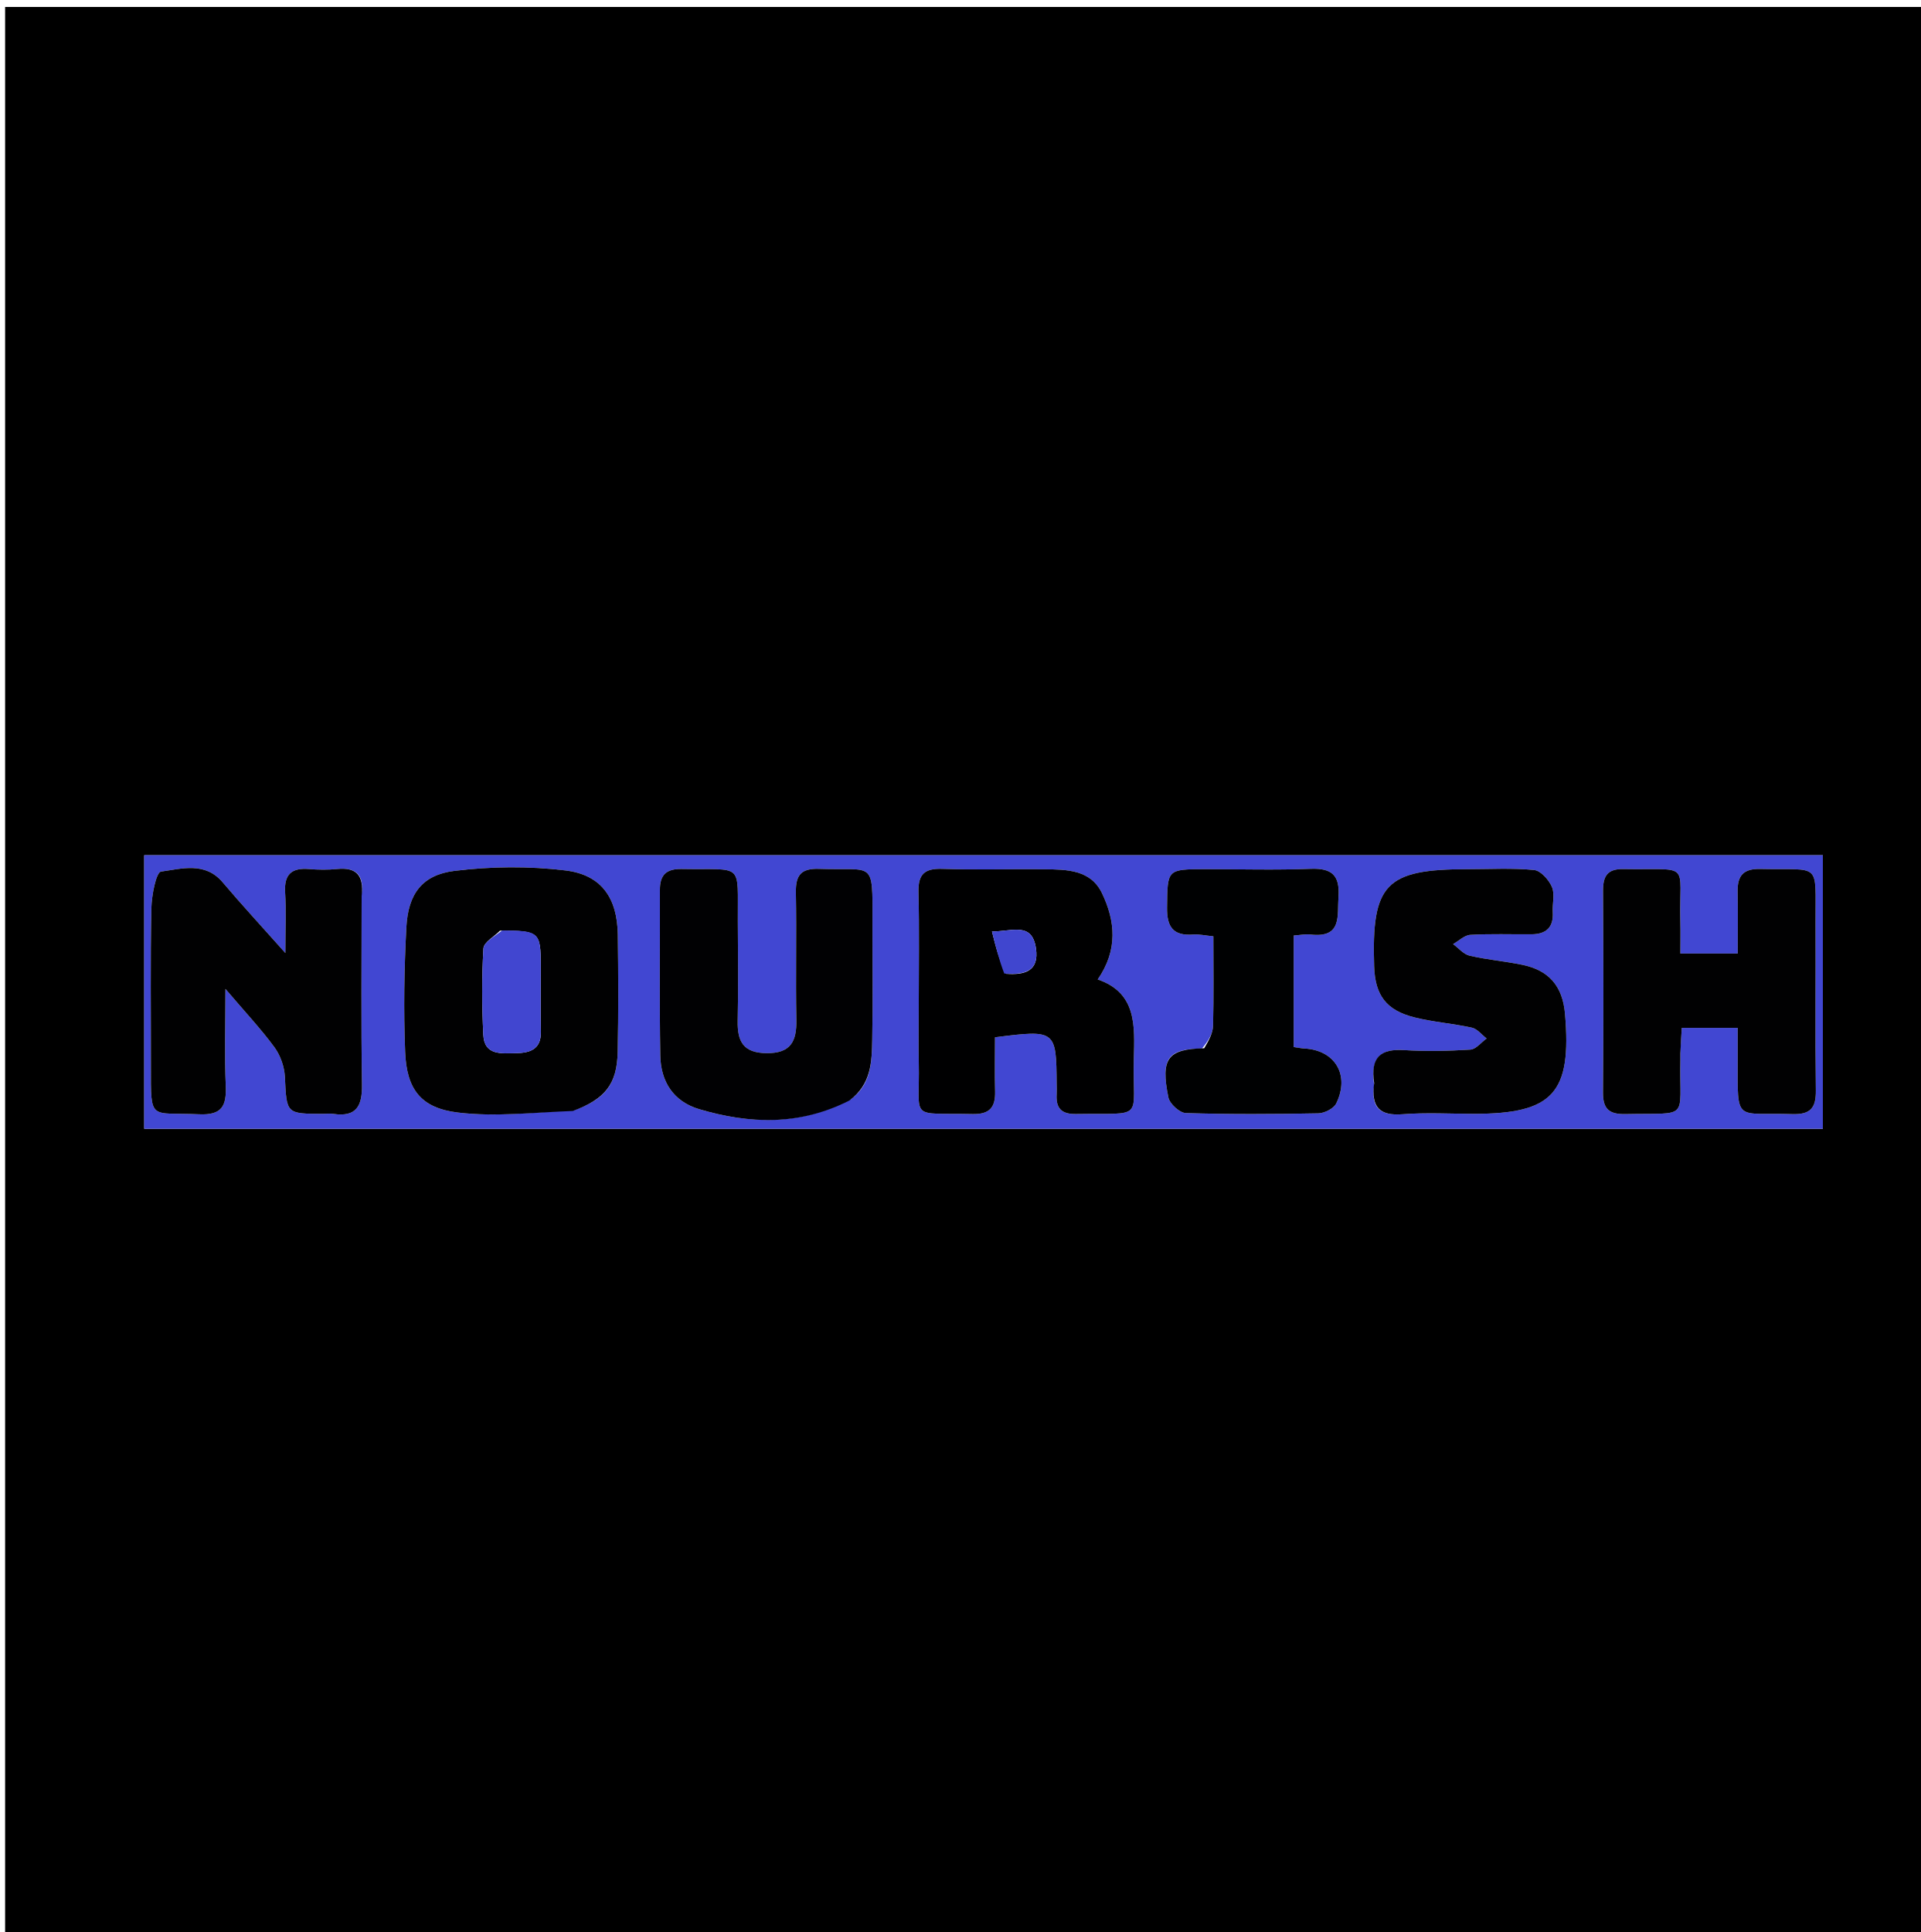
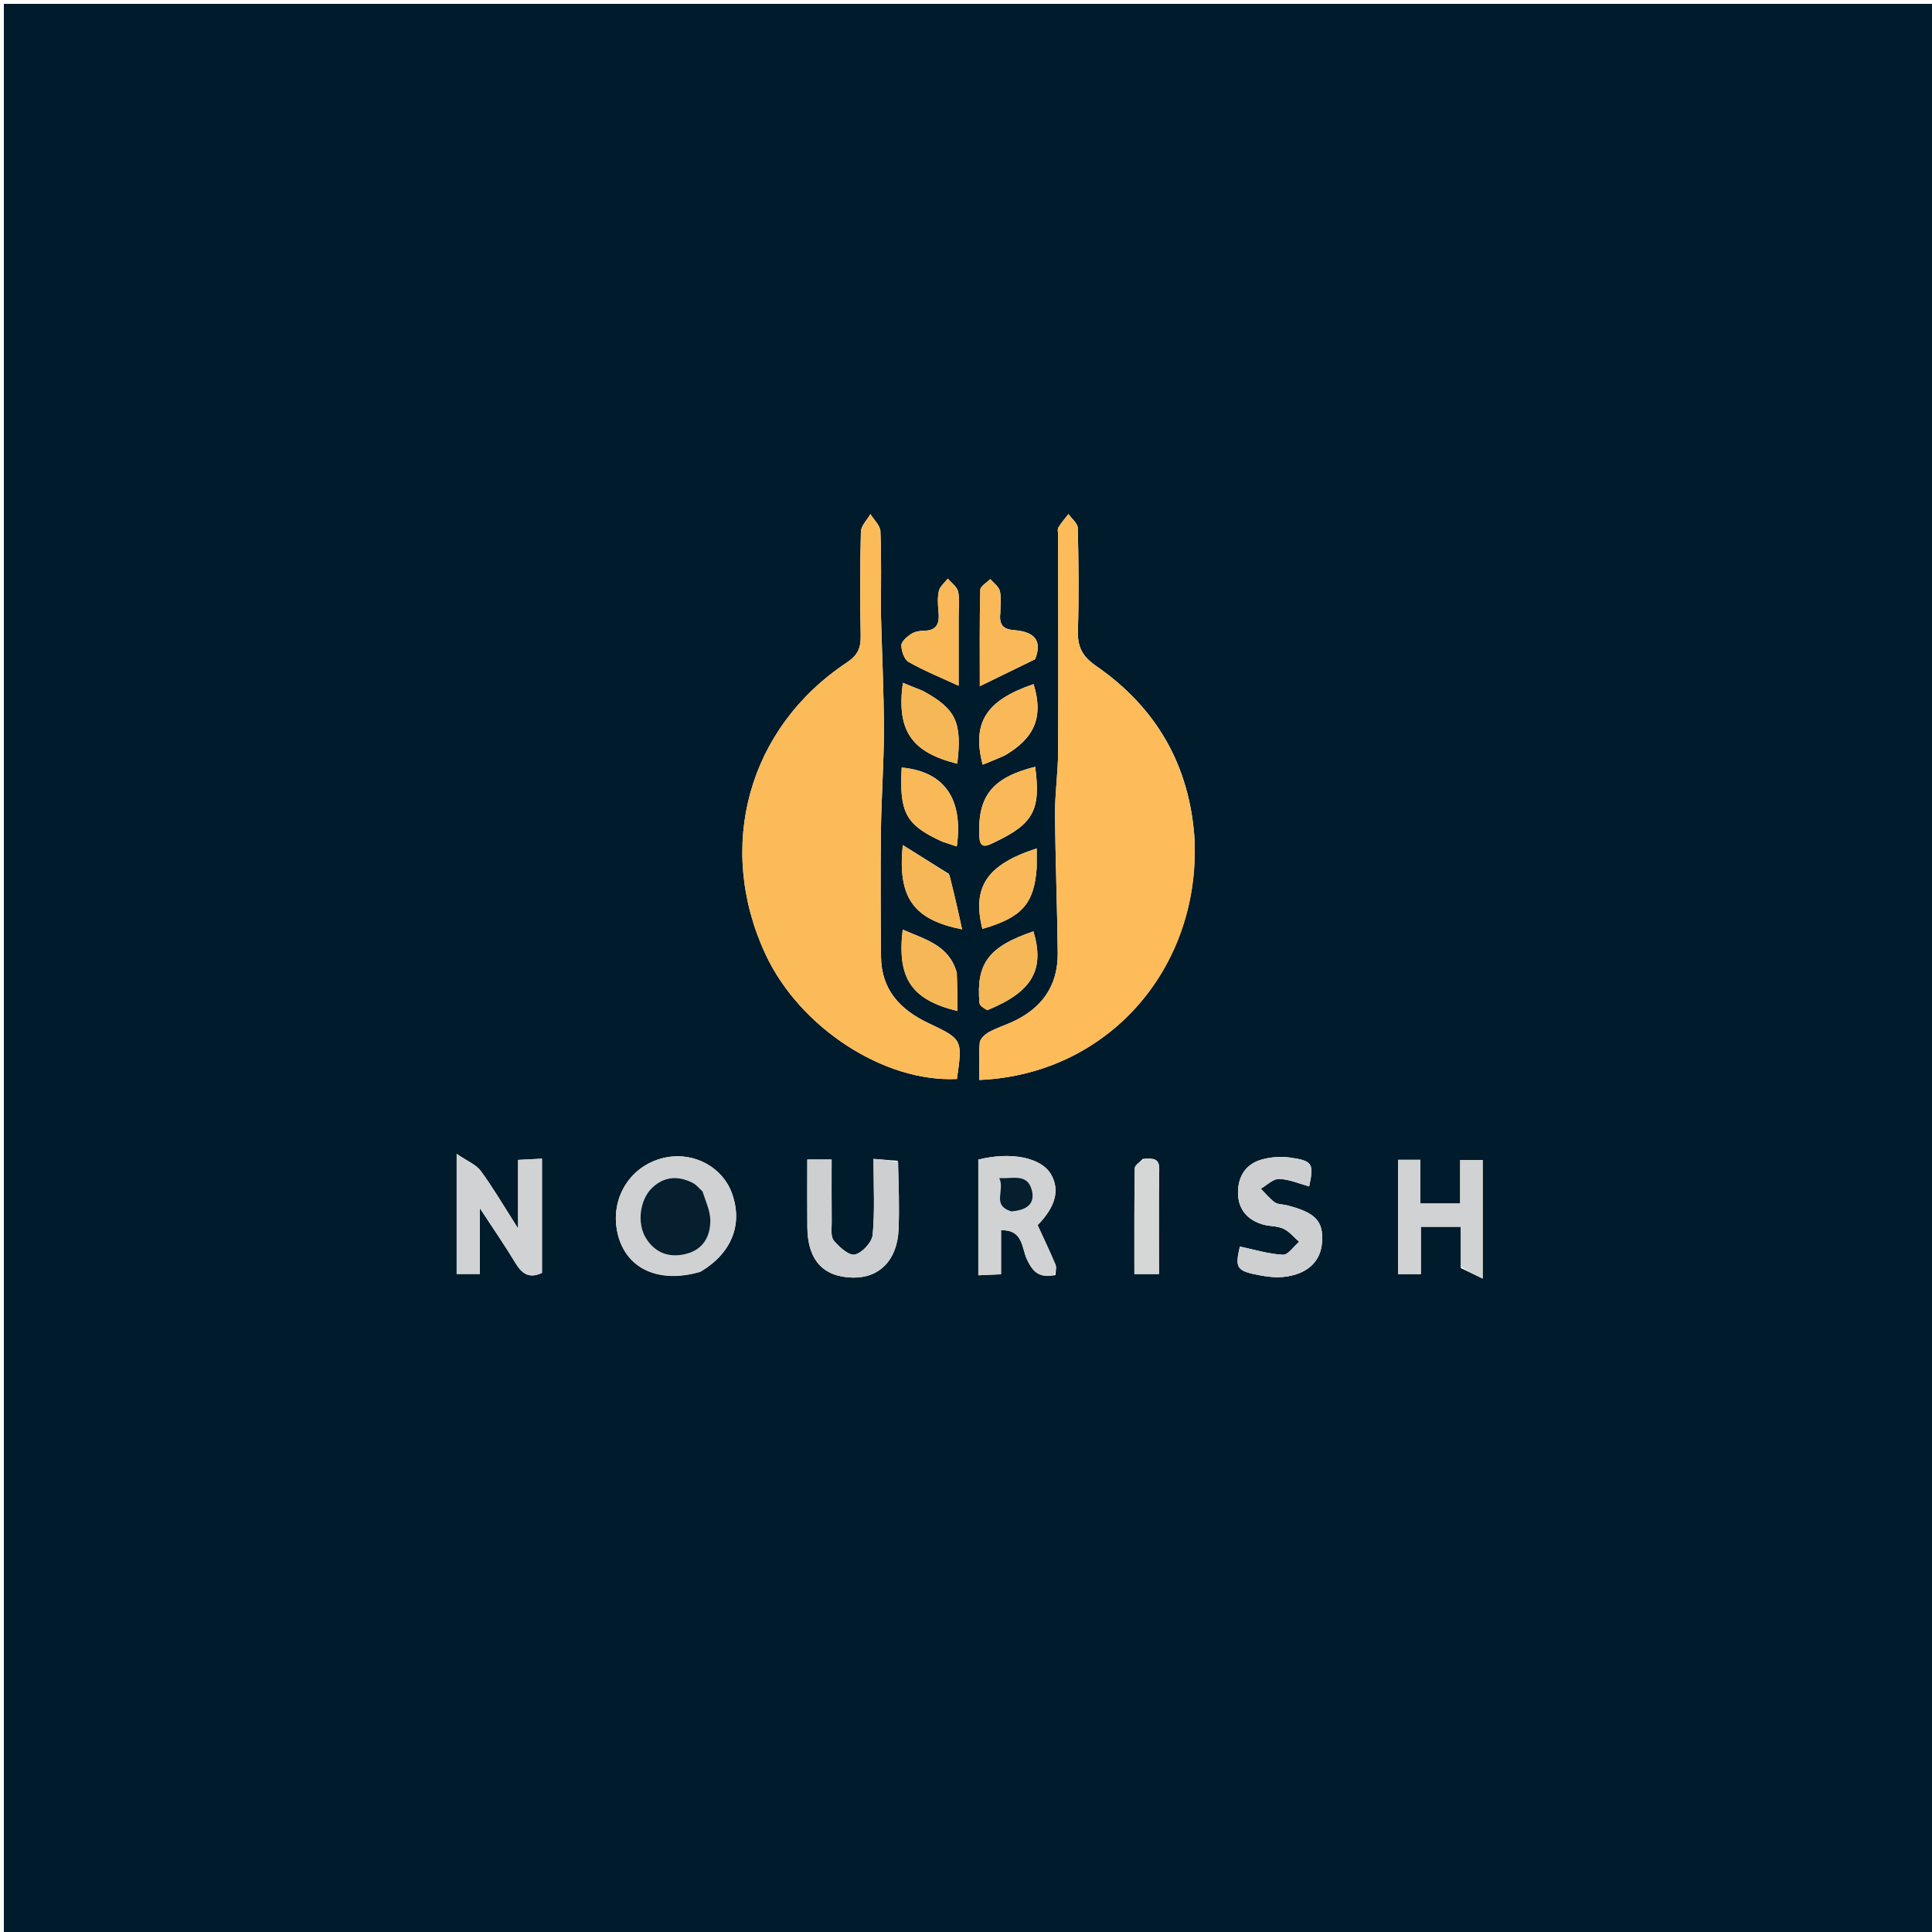
- <svg xmlns="http://www.w3.org/2000/svg" width="512px" height="515px" viewBox="0 0 512 514" version="1.1">
+ <svg xmlns="http://www.w3.org/2000/svg" width="512px" height="512px" viewBox="0 0 512 512" version="1.1">
  <g id="surface1">
-     <path style=" stroke:none;fill-rule:nonzero;fill:rgb(0%,0%,0%);fill-opacity:1;" d="M 473.871 515.359 C 315.914 515.359 158.637 515.359 1.363 515.359 C 1.363 344.027 1.363 172.691 1.363 1.359 C 172.027 1.359 342.695 1.359 513.363 1.359 C 513.363 172.691 513.363 344.027 513.363 515.359 C 500.426 515.359 487.488 515.359 473.871 515.359 M 358.809 300.387 C 401.121 300.387 443.434 300.387 485.953 300.387 C 485.953 275.586 485.953 251.645 485.953 227.469 C 336.562 227.469 187.578 227.469 38.453 227.469 C 38.453 251.824 38.453 275.922 38.453 300.387 C 145.16 300.387 251.301 300.387 358.809 300.387 Z M 358.809 300.387 " />
-     <path style=" stroke:none;fill-rule:nonzero;fill:rgb(25.49%,27.843%,82.353%);fill-opacity:1;" d="M 358.129 300.387 C 251.301 300.387 145.16 300.387 38.453 300.387 C 38.453 275.922 38.453 251.824 38.453 227.469 C 187.578 227.469 336.562 227.469 485.953 227.469 C 485.953 251.645 485.953 275.586 485.953 300.387 C 443.434 300.387 401.121 300.387 358.129 300.387 M 153.211 295.391 C 161.352 292.457 164.484 288.508 164.668 279.891 C 164.887 269.484 164.84 259.07 164.699 248.66 C 164.566 238.902 160.359 232.695 150.75 231.531 C 141.023 230.352 130.922 230.445 121.188 231.641 C 112.578 232.695 108.809 237.742 108.336 246.648 C 107.746 257.699 107.574 268.816 108.008 279.871 C 108.398 289.832 112.152 294.859 122.051 296.059 C 131.957 297.262 142.156 296.043 153.211 295.391 M 96.41 237.746 C 97.082 232.707 94.887 230.645 89.844 231.152 C 87.379 231.402 84.852 231.363 82.375 231.16 C 77.738 230.777 75.715 232.574 76.012 237.379 C 76.301 242.137 76.074 246.926 76.074 253.543 C 69.523 246.18 64.312 240.555 59.371 234.707 C 54.668 229.137 48.418 231.082 42.934 231.832 C 41.613 232.012 40.426 238.191 40.355 241.637 C 40.066 255.66 40.25 269.695 40.23 283.723 C 40.211 298.613 39.855 295.926 53.098 296.527 C 59.152 296.805 60.402 294.305 60.184 288.992 C 59.855 281.023 60.098 273.031 60.098 263.105 C 65.43 269.371 69.602 273.805 73.176 278.676 C 74.762 280.844 75.82 283.863 75.949 286.551 C 76.422 296.395 76.238 296.406 86.152 296.402 C 87.059 296.402 87.98 296.293 88.867 296.422 C 95.09 297.332 96.59 294.238 96.5 288.57 C 96.246 272.059 96.41 255.535 96.41 237.746 M 244.926 268.559 C 244.926 273.312 244.84 278.074 244.938 282.828 C 245.262 298.438 242.02 296.09 259.324 296.465 C 263.875 296.562 265.395 294.609 265.281 290.406 C 265.152 285.543 265.254 280.676 265.254 276.004 C 281.457 273.945 281.598 274.059 281.691 288.465 C 281.695 289.371 281.746 290.281 281.691 291.184 C 281.469 294.828 282.879 296.512 286.809 296.453 C 305.582 296.156 301.859 298.441 302.266 281.715 C 302.477 273.039 303.117 264.188 292.633 260.586 C 298.086 252.703 297.328 244.988 293.766 237.578 C 290.746 231.309 284.371 231.277 278.426 231.219 C 269.352 231.133 260.27 231.414 251.207 231.109 C 246.469 230.949 244.738 232.543 244.855 237.297 C 245.098 247.258 244.926 257.23 244.926 268.559 M 447.969 279.574 C 448.09 277.602 448.211 275.625 448.34 273.496 C 453.391 273.496 458.008 273.496 463.25 273.496 C 463.25 276.605 463.254 279.273 463.25 281.941 C 463.223 299.102 462.477 295.98 477.809 296.48 C 482.625 296.637 484.141 294.852 484.082 290.203 C 483.895 275.262 484.07 260.312 484.004 245.367 C 483.93 228.961 485.676 231.508 469.223 231.137 C 464.695 231.035 463.141 233.004 463.23 237.207 C 463.344 242.574 463.258 247.949 463.258 253.676 C 457.852 253.676 453.238 253.676 447.969 253.676 C 447.969 250.598 448.023 247.934 447.961 245.27 C 447.574 228.855 451.133 231.48 432.723 231.164 C 428.473 231.09 427.324 233.105 427.348 236.992 C 427.461 254.883 427.488 272.773 427.336 290.664 C 427.297 295.102 428.953 296.566 433.352 296.473 C 450.703 296.113 447.652 298.32 447.969 282.246 C 447.977 281.793 447.969 281.34 447.969 279.574 M 226.84 292.52 C 232.344 288.496 232.414 282.434 232.527 276.582 C 232.727 266.168 232.566 255.75 232.59 245.336 C 232.629 228.477 233.109 231.633 218.391 231.109 C 213.5 230.934 212.09 232.824 212.172 237.418 C 212.379 248.734 212.086 260.062 212.301 271.379 C 212.406 277.121 210.789 280.312 204.297 280.234 C 198.129 280.16 196.551 277.078 196.66 271.652 C 196.844 262.824 196.75 253.992 196.695 245.164 C 196.598 229.059 198.414 231.457 181.711 231.145 C 177.633 231.07 175.906 232.727 175.922 236.707 C 175.969 251.426 175.777 266.145 176.027 280.855 C 176.145 287.781 179.5 293.125 186.43 295.172 C 199.809 299.121 213.121 299.625 226.84 292.52 M 366.328 288.836 C 365.465 294.766 367.887 296.98 373.945 296.512 C 380.258 296.023 386.641 296.402 392.992 296.402 C 414.07 296.402 419 290.809 417.215 269.781 C 416.582 262.309 412.871 258.129 405.82 256.68 C 401.172 255.723 396.398 255.328 391.781 254.254 C 390.16 253.879 388.832 252.23 387.371 251.16 C 388.902 250.301 390.395 248.785 391.973 248.695 C 397.398 248.379 402.855 248.586 408.297 248.547 C 412.152 248.516 414.188 246.73 413.945 242.668 C 413.809 240.41 414.551 237.867 413.73 235.949 C 412.914 234.043 410.754 231.59 408.98 231.414 C 403.137 230.844 397.207 231.195 391.309 231.195 C 369.379 231.195 365.617 235.102 366.332 257.117 C 366.582 264.75 369.52 268.793 377.031 270.684 C 382.062 271.949 387.316 272.312 392.387 273.438 C 393.84 273.758 395.016 275.328 396.32 276.324 C 394.875 277.359 393.48 279.199 391.977 279.293 C 386.102 279.664 380.172 279.785 374.301 279.422 C 368.121 279.043 365.266 281.234 366.328 288.836 M 320.43 278.992 C 311.258 279.141 309.367 281.629 311.477 292.02 C 311.82 293.719 314.469 296.148 316.113 296.199 C 327.883 296.559 339.664 296.5 351.438 296.273 C 353.098 296.242 355.559 294.996 356.227 293.621 C 359.898 286.062 355.918 279.449 347.773 278.996 C 346.898 278.949 346.027 278.77 344.887 278.613 C 344.887 268.652 344.887 258.812 344.887 248.875 C 346.633 248.754 348.004 248.453 349.32 248.605 C 357.852 249.602 356.469 243.668 356.82 238.477 C 357.211 232.781 355.012 230.879 349.391 231.098 C 340.117 231.461 330.82 231.195 321.535 231.195 C 311.004 231.195 311.25 231.199 311.121 241.414 C 311.051 246.637 312.793 249.023 318.121 248.609 C 319.645 248.492 321.207 248.867 323.469 249.086 C 323.469 257.156 323.59 265.035 323.387 272.906 C 323.332 274.906 322.242 276.883 320.43 278.992 Z M 320.43 278.992 " />
-     <path style=" stroke:none;fill-rule:nonzero;fill:rgb(0.392%,0.392%,0.784%);fill-opacity:1;" d="M 152.719 295.641 C 142.156 296.043 131.957 297.262 122.051 296.059 C 112.152 294.859 108.398 289.832 108.008 279.871 C 107.574 268.816 107.746 257.699 108.336 246.648 C 108.809 237.742 112.578 232.695 121.188 231.641 C 130.922 230.445 141.023 230.352 150.75 231.531 C 160.359 232.695 164.566 238.902 164.699 248.66 C 164.84 259.07 164.887 269.484 164.668 279.891 C 164.484 288.508 161.352 292.457 152.719 295.641 M 133.312 247.57 C 131.762 249.152 128.977 250.66 128.879 252.324 C 128.43 259.977 128.477 267.684 128.848 275.348 C 129.117 280.945 133.734 280.277 137.523 280.23 C 141.223 280.18 144.27 279.27 144.184 274.547 C 144.074 268.672 144.172 262.797 144.16 256.922 C 144.145 247.941 143.777 247.586 133.312 247.57 Z M 133.312 247.57 " />
-     <path style=" stroke:none;fill-rule:nonzero;fill:rgb(0.392%,0.392%,0.784%);fill-opacity:1;" d="M 96.41 238.383 C 96.41 255.535 96.246 272.059 96.5 288.57 C 96.59 294.238 95.09 297.332 88.867 296.422 C 87.98 296.293 87.059 296.402 86.152 296.402 C 76.238 296.406 76.422 296.395 75.949 286.551 C 75.82 283.863 74.762 280.844 73.176 278.676 C 69.602 273.805 65.43 269.371 60.098 263.105 C 60.098 273.031 59.855 281.023 60.184 288.992 C 60.402 294.305 59.152 296.805 53.098 296.527 C 39.855 295.926 40.211 298.613 40.23 283.723 C 40.25 269.695 40.066 255.66 40.355 241.637 C 40.426 238.191 41.613 232.012 42.934 231.832 C 48.418 231.082 54.668 229.137 59.371 234.707 C 64.312 240.555 69.523 246.18 76.074 253.543 C 76.074 246.926 76.301 242.137 76.012 237.379 C 75.715 232.574 77.738 230.777 82.375 231.16 C 84.852 231.363 87.379 231.402 89.844 231.152 C 94.887 230.645 97.082 232.707 96.41 238.383 Z M 96.41 238.383 " />
-     <path style=" stroke:none;fill-rule:nonzero;fill:rgb(0%,0%,0.392%);fill-opacity:1;" d="M 244.926 267.879 C 244.926 257.23 245.098 247.258 244.855 237.297 C 244.738 232.543 246.469 230.949 251.207 231.109 C 260.27 231.414 269.352 231.133 278.426 231.219 C 284.371 231.277 290.746 231.309 293.766 237.578 C 297.328 244.988 298.086 252.703 292.633 260.586 C 303.117 264.188 302.477 273.039 302.266 281.715 C 301.859 298.441 305.582 296.156 286.809 296.453 C 282.879 296.512 281.469 294.828 281.691 291.184 C 281.746 290.281 281.695 289.371 281.691 288.465 C 281.598 274.059 281.457 273.945 265.254 276.004 C 265.254 280.676 265.152 285.543 265.281 290.406 C 265.395 294.609 263.875 296.562 259.324 296.465 C 242.02 296.09 245.262 298.438 244.938 282.828 C 244.84 278.074 244.926 273.312 244.926 267.879 M 268.219 259.078 C 273.137 259.441 277.082 258.422 276.168 252.273 C 275.117 245.191 269.91 247.797 264.449 247.801 C 265.477 251.926 266.352 255.426 268.219 259.078 Z M 268.219 259.078 " />
-     <path style=" stroke:none;fill-rule:nonzero;fill:rgb(0.392%,0.392%,0.784%);fill-opacity:1;" d="M 447.969 280.23 C 447.969 281.34 447.977 281.793 447.969 282.246 C 447.652 298.32 450.703 296.113 433.352 296.473 C 428.953 296.566 427.297 295.102 427.336 290.664 C 427.488 272.773 427.461 254.883 427.348 236.992 C 427.324 233.105 428.473 231.09 432.723 231.164 C 451.133 231.48 447.574 228.855 447.961 245.27 C 448.023 247.934 447.969 250.598 447.969 253.676 C 453.238 253.676 457.852 253.676 463.258 253.676 C 463.258 247.949 463.344 242.574 463.23 237.207 C 463.141 233.004 464.695 231.035 469.223 231.137 C 485.676 231.508 483.93 228.961 484.004 245.367 C 484.07 260.312 483.895 275.262 484.082 290.203 C 484.141 294.852 482.625 296.637 477.809 296.48 C 462.477 295.98 463.223 299.102 463.25 281.941 C 463.254 279.273 463.25 276.605 463.25 273.496 C 458.008 273.496 453.391 273.496 448.34 273.496 C 448.211 275.625 448.09 277.602 447.969 280.23 Z M 447.969 280.23 " />
-     <path style=" stroke:none;fill-rule:nonzero;fill:rgb(0.392%,0.392%,1.176%);fill-opacity:1;" d="M 226.438 292.855 C 213.121 299.625 199.809 299.121 186.43 295.172 C 179.5 293.125 176.145 287.781 176.027 280.855 C 175.777 266.145 175.969 251.426 175.922 236.707 C 175.906 232.727 177.633 231.07 181.711 231.145 C 198.414 231.457 196.598 229.059 196.695 245.164 C 196.75 253.992 196.844 262.824 196.66 271.652 C 196.551 277.078 198.129 280.16 204.297 280.234 C 210.789 280.312 212.406 277.121 212.301 271.379 C 212.086 260.062 212.379 248.734 212.172 237.418 C 212.09 232.824 213.5 230.934 218.391 231.109 C 233.109 231.633 232.629 228.477 232.59 245.336 C 232.566 255.75 232.727 266.168 232.527 276.582 C 232.414 282.434 232.344 288.496 226.438 292.855 Z M 226.438 292.855 " />
-     <path style=" stroke:none;fill-rule:nonzero;fill:rgb(0.392%,0.392%,0.784%);fill-opacity:1;" d="M 366.328 288.211 C 365.266 281.234 368.121 279.043 374.301 279.422 C 380.172 279.785 386.102 279.664 391.977 279.293 C 393.48 279.199 394.875 277.359 396.32 276.324 C 395.016 275.328 393.84 273.758 392.387 273.438 C 387.316 272.312 382.062 271.949 377.031 270.684 C 369.52 268.793 366.582 264.75 366.332 257.117 C 365.617 235.102 369.379 231.195 391.309 231.195 C 397.207 231.195 403.137 230.844 408.98 231.414 C 410.754 231.59 412.914 234.043 413.73 235.949 C 414.551 237.867 413.809 240.41 413.945 242.668 C 414.188 246.73 412.152 248.516 408.297 248.547 C 402.855 248.586 397.398 248.379 391.973 248.695 C 390.395 248.785 388.902 250.301 387.371 251.16 C 388.832 252.23 390.16 253.879 391.781 254.254 C 396.398 255.328 401.172 255.723 405.82 256.68 C 412.871 258.129 416.582 262.309 417.215 269.781 C 419 290.809 414.07 296.402 392.992 296.402 C 386.641 296.402 380.258 296.023 373.945 296.512 C 367.887 296.98 365.465 294.766 366.328 288.211 Z M 366.328 288.211 " />
-     <path style=" stroke:none;fill-rule:nonzero;fill:rgb(0%,0.392%,0.784%);fill-opacity:1;" d="M 321.027 278.93 C 322.242 276.883 323.332 274.906 323.387 272.906 C 323.59 265.035 323.469 257.156 323.469 249.086 C 321.207 248.867 319.645 248.492 318.121 248.609 C 312.793 249.023 311.051 246.637 311.121 241.414 C 311.25 231.199 311.004 231.195 321.535 231.195 C 330.82 231.195 340.117 231.461 349.391 231.098 C 355.012 230.879 357.211 232.781 356.82 238.477 C 356.469 243.668 357.852 249.602 349.32 248.605 C 348.004 248.453 346.633 248.754 344.887 248.875 C 344.887 258.812 344.887 268.652 344.887 278.613 C 346.027 278.77 346.898 278.949 347.773 278.996 C 355.918 279.449 359.898 286.062 356.227 293.621 C 355.559 294.996 353.098 296.242 351.438 296.273 C 339.664 296.5 327.883 296.559 316.113 296.199 C 314.469 296.148 311.82 293.719 311.477 292.02 C 309.367 281.629 311.258 279.141 321.027 278.93 Z M 321.027 278.93 " />
-     <path style=" stroke:none;fill-rule:nonzero;fill:rgb(25.49%,27.451%,81.569%);fill-opacity:1;" d="M 133.895 247.52 C 143.777 247.586 144.145 247.941 144.16 256.922 C 144.172 262.797 144.074 268.672 144.184 274.547 C 144.27 279.27 141.223 280.18 137.523 280.23 C 133.734 280.277 129.117 280.945 128.848 275.348 C 128.477 267.684 128.43 259.977 128.879 252.324 C 128.977 250.66 131.762 249.152 133.895 247.52 Z M 133.895 247.52 " />
-     <path style=" stroke:none;fill-rule:nonzero;fill:rgb(25.098%,27.451%,81.176%);fill-opacity:1;" d="M 267.723 259.004 C 266.352 255.426 265.477 251.926 264.449 247.801 C 269.91 247.797 275.117 245.191 276.168 252.273 C 277.082 258.422 273.137 259.441 267.723 259.004 Z M 267.723 259.004 " />
+     <path style=" stroke:none;fill-rule:nonzero;fill:rgb(0%,10.588%,16.863%);fill-opacity:1;" d="M 249.855 513.023 C 166.57 513.023 83.797 513.023 1.023 513.023 C 1.023 342.355 1.023 171.691 1.023 1.023 C 171.691 1.023 342.355 1.023 513.023 1.023 C 513.023 171.691 513.023 342.355 513.023 513.023 C 425.473 513.023 337.922 513.023 249.855 513.023 M 233.449 162.305 C 233.449 155.137 233.609 147.965 233.32 140.809 C 233.258 139.254 231.602 137.758 230.676 136.234 C 229.793 137.785 228.191 139.32 228.148 140.898 C 227.906 150.105 227.91 159.324 228.09 168.535 C 228.148 171.738 227.281 173.668 224.426 175.562 C 198.25 192.941 189.59 224.441 202.906 252.965 C 211.961 272.355 234.324 286.906 253.598 285.938 C 255.09 275.48 255.109 275.438 246.043 271.137 C 238.547 267.586 233.555 262.266 233.48 253.52 C 233.379 242.375 233.316 231.227 233.457 220.082 C 233.566 211.199 234.25 202.324 234.242 193.445 C 234.234 183.406 233.734 173.367 233.449 162.305 M 316.566 222.305 C 315.301 202.82 306.426 187.512 290.512 176.508 C 286.742 173.898 285.516 171.348 285.656 167.031 C 285.949 158.004 285.84 148.957 285.621 139.922 C 285.594 138.672 284.016 137.461 283.152 136.23 C 282.242 137.414 281.234 138.535 280.469 139.809 C 280.168 140.312 280.41 141.145 280.41 141.824 C 280.422 161.008 280.504 180.191 280.406 199.371 C 280.379 204.812 279.559 210.25 279.598 215.688 C 279.684 227.973 280.18 240.258 280.309 252.547 C 280.402 261.34 276 267.352 268.078 270.902 C 266.062 271.809 263.922 272.477 262.012 273.559 C 260.996 274.133 259.738 275.305 259.648 276.305 C 259.352 279.578 259.535 282.891 259.535 286.199 C 293.281 284.793 318 257.074 316.566 222.305 M 185.75 336.965 C 193.93 332.059 196.941 324.449 193.961 316.207 C 191.496 309.391 184.121 305.324 176.699 306.684 C 167.25 308.418 161.457 317.441 163.688 326.938 C 165.848 336.125 174.371 340.258 185.75 336.965 M 143.629 325.098 C 143.629 319.203 143.629 313.309 143.629 307.059 C 141.332 307.18 139.582 307.27 137.297 307.387 C 137.297 313.293 137.297 318.734 137.297 325.555 C 133.5 319.613 130.699 314.789 127.414 310.32 C 126.145 308.598 123.773 307.684 121.02 305.793 C 121.02 317.605 121.02 327.582 121.02 337.625 C 123 337.625 124.75 337.625 127.137 337.625 C 127.137 332.066 127.137 326.805 127.137 320.141 C 130.859 325.84 133.859 330.156 136.559 334.656 C 138.266 337.488 140.168 338.961 143.629 337.332 C 143.629 333.582 143.629 329.844 143.629 325.098 M 387.133 336.051 C 388.898 336.898 390.664 337.75 392.926 338.84 C 392.926 327.449 392.926 317.367 392.926 307.406 C 390.801 307.406 389.008 307.406 386.961 307.406 C 386.961 311.465 386.961 315.188 386.961 318.93 C 383.414 318.93 380.133 318.93 376.422 318.93 C 376.422 314.891 376.422 311.195 376.422 307.363 C 374.184 307.363 372.398 307.363 370.52 307.363 C 370.52 317.621 370.52 327.609 370.52 337.652 C 372.531 337.652 374.309 337.652 376.547 337.652 C 376.547 333.324 376.547 329.297 376.547 325.109 C 380.285 325.109 383.551 325.109 387.125 325.109 C 387.125 328.645 387.125 331.867 387.133 336.051 M 237.918 307.617 C 235.848 307.457 233.777 307.297 231.492 307.121 C 231.492 314.316 231.867 320.816 231.27 327.223 C 231.082 329.211 228.504 332.012 226.559 332.465 C 225.012 332.828 222.387 330.488 220.965 328.758 C 220.078 327.68 220.422 325.5 220.406 323.812 C 220.352 318.27 220.387 312.727 220.387 307.277 C 217.906 307.277 216.09 307.277 213.945 307.277 C 213.945 313.406 213.906 319.332 213.957 325.254 C 214.031 333.879 218.121 338.398 225.926 338.574 C 233.043 338.738 237.797 333.941 238.129 325.82 C 238.367 320.043 238.16 314.25 237.918 307.617 M 279.711 337.91 C 279.73 336.98 280.043 335.922 279.715 335.133 C 278.215 331.562 276.531 328.066 274.98 324.68 C 279.781 319.738 280.883 315.348 278.559 311.262 C 276.016 306.781 268.008 305.125 259.266 307.305 C 259.266 317.418 259.266 327.547 259.266 337.965 C 261.348 337.871 263.121 337.793 265.289 337.699 C 265.289 333.652 265.289 329.988 265.289 326.043 C 271.156 325.797 270.77 330.816 272.117 333.668 C 273.629 336.875 275.172 338.75 279.711 337.91 M 340.723 319.359 C 339.73 319.129 338.535 319.164 337.785 318.605 C 336.426 317.598 335.328 316.234 334.125 315.02 C 335.738 314.098 337.375 312.391 338.961 312.434 C 341.641 312.508 344.289 313.691 346.945 314.41 C 348.258 308.352 347.871 307.582 341.676 306.738 C 339.387 306.43 336.895 306.637 334.648 307.211 C 330.332 308.316 328.141 311.512 328.082 315.867 C 328.02 320.309 330.406 323.25 334.656 324.5 C 336.441 325.023 338.488 324.863 340.129 325.629 C 341.711 326.371 342.918 327.902 344.289 329.09 C 342.852 330.301 341.359 332.594 339.984 332.523 C 336.172 332.328 332.414 331.148 328.574 330.348 C 327.25 336.062 327.656 336.824 333.914 337.984 C 335.902 338.352 337.992 338.609 339.984 338.418 C 346.332 337.805 350.016 334.406 350.363 329.176 C 350.734 323.609 348.672 321.336 340.723 319.359 M 265.105 162.16 C 265.094 160.293 265.402 158.348 264.961 156.586 C 264.668 155.406 263.312 154.492 262.43 153.457 C 261.508 154.414 259.809 155.352 259.785 156.332 C 259.57 164.762 259.66 173.195 259.66 181.855 C 264.941 179.281 269.742 176.938 274.312 174.707 C 276.484 169.246 273.469 167.391 268.898 167.008 C 266.254 166.789 264.648 166.066 265.105 162.16 M 254.047 163.387 C 254.039 161.176 254.367 158.891 253.91 156.777 C 253.629 155.492 252.133 154.469 251.184 153.324 C 250.359 154.406 249.094 155.391 248.812 156.598 C 248.402 158.379 248.555 160.332 248.727 162.188 C 249.012 165.199 248.297 167.148 244.777 167.152 C 243.625 167.152 242.301 167.434 241.371 168.059 C 240.297 168.781 238.852 170.043 238.871 171.043 C 238.898 172.562 239.641 174.781 240.801 175.438 C 244.875 177.75 249.258 179.523 254.047 181.738 C 254.047 175.809 254.047 170.098 254.047 163.387 M 261.961 267.574 C 273.57 262.781 276.902 256.977 273.871 246.816 C 262.039 250.848 258.668 255.25 259.559 265.762 C 259.625 266.523 260.664 267.203 261.961 267.574 M 263.574 223.207 C 273.887 218.336 275.875 214.633 274.332 203.203 C 262.957 206.062 259.094 210.941 259.527 221.473 C 259.641 224.266 260.504 224.824 263.574 223.207 M 266.219 200.234 C 274.277 195.594 276.578 189.93 273.906 181.297 C 261.301 185.598 257.535 191.48 260.41 202.656 C 262.137 201.961 263.84 201.273 266.219 200.234 M 274.746 229.82 C 274.746 228.246 274.746 226.672 274.746 224.844 C 261.438 229.133 257.57 235.137 260.344 246.168 C 270.719 243.184 274.059 239.566 274.746 229.82 M 244.43 183.035 C 242.75 182.359 241.07 181.684 239.27 180.957 C 237.559 193.633 241.52 199.344 253.68 202.395 C 254.98 191.418 253.43 187.953 244.43 183.035 M 253.473 257.492 C 251.359 250.355 245.07 248.957 239.23 246.348 C 237.68 259.352 241.598 264.969 253.738 267.93 C 253.738 264.715 253.738 261.508 253.473 257.492 M 251.43 231.566 C 247.535 229.129 243.637 226.695 239.242 223.945 C 237.844 237.844 242.008 243.715 254.965 246.293 C 253.867 241.281 252.871 236.742 251.43 231.566 M 249.738 223.066 C 250.996 223.48 252.254 223.891 253.559 224.316 C 255.352 211.664 250.223 204.445 238.961 203.414 C 238.301 215.312 240.031 218.621 249.738 223.066 M 302.855 307.109 C 302.113 307.941 300.738 308.766 300.723 309.613 C 300.57 318.918 300.625 328.23 300.625 337.629 C 302.969 337.629 304.898 337.629 307.152 337.629 C 307.152 328.191 307.051 319.055 307.211 309.918 C 307.262 307.105 305.855 306.906 302.855 307.109 Z M 302.855 307.109 " />
+     <path style=" stroke:none;fill-rule:nonzero;fill:rgb(98.824%,73.333%,34.902%);fill-opacity:1;" d="M 233.449 162.816 C 233.734 173.367 234.234 183.406 234.242 193.445 C 234.25 202.324 233.566 211.199 233.457 220.082 C 233.316 231.227 233.379 242.375 233.48 253.52 C 233.555 262.266 238.547 267.586 246.043 271.137 C 255.109 275.438 255.09 275.48 253.598 285.938 C 234.324 286.906 211.961 272.355 202.906 252.965 C 189.59 224.441 198.25 192.941 224.426 175.562 C 227.281 173.668 228.148 171.738 228.09 168.535 C 227.91 159.324 227.906 150.105 228.148 140.898 C 228.191 139.32 229.793 137.785 230.676 136.234 C 231.602 137.758 233.258 139.254 233.32 140.809 C 233.609 147.965 233.449 155.137 233.449 162.816 Z M 233.449 162.816 " />
+     <path style=" stroke:none;fill-rule:nonzero;fill:rgb(99.216%,73.725%,34.902%);fill-opacity:1;" d="M 316.586 222.75 C 318 257.074 293.281 284.793 259.535 286.199 C 259.535 282.891 259.352 279.578 259.648 276.305 C 259.738 275.305 260.996 274.133 262.012 273.559 C 263.922 272.477 266.062 271.809 268.078 270.902 C 276 267.352 280.402 261.34 280.309 252.547 C 280.18 240.258 279.684 227.973 279.598 215.688 C 279.559 210.25 280.379 204.812 280.406 199.371 C 280.504 180.191 280.422 161.008 280.41 141.824 C 280.41 141.145 280.168 140.312 280.469 139.809 C 281.234 138.535 282.242 137.414 283.152 136.23 C 284.016 137.461 285.594 138.672 285.621 139.922 C 285.84 148.957 285.949 158.004 285.656 167.031 C 285.516 171.348 286.742 173.898 290.512 176.508 C 306.426 187.512 315.301 202.82 316.586 222.75 Z M 316.586 222.75 " />
+     <path style=" stroke:none;fill-rule:nonzero;fill:rgb(81.569%,81.961%,82.353%);fill-opacity:1;" d="M 185.391 337.125 C 174.371 340.258 165.848 336.125 163.688 326.938 C 161.457 317.441 167.25 308.418 176.699 306.684 C 184.121 305.324 191.496 309.391 193.961 316.207 C 196.941 324.449 193.93 332.059 185.391 337.125 M 185.926 315.398 C 185.148 314.746 184.461 313.922 183.582 313.477 C 179.723 311.516 176.016 311.719 172.797 314.809 C 169.555 317.922 168.758 324.152 171.129 328.039 C 173.539 331.988 177.215 333.387 181.625 332.348 C 186.289 331.25 188.305 327.727 188.242 323.285 C 188.207 320.859 187.047 318.453 185.926 315.398 Z M 185.926 315.398 " />
+     <path style=" stroke:none;fill-rule:nonzero;fill:rgb(81.961%,82.353%,82.745%);fill-opacity:1;" d="M 143.629 325.602 C 143.629 329.844 143.629 333.582 143.629 337.332 C 140.168 338.961 138.266 337.488 136.559 334.656 C 133.859 330.156 130.859 325.84 127.137 320.141 C 127.137 326.805 127.137 332.066 127.137 337.625 C 124.75 337.625 123 337.625 121.02 337.625 C 121.02 327.582 121.02 317.605 121.02 305.793 C 123.773 307.684 126.145 308.598 127.414 310.32 C 130.699 314.789 133.5 319.613 137.297 325.555 C 137.297 318.734 137.297 313.293 137.297 307.387 C 139.582 307.27 141.332 307.18 143.629 307.059 C 143.629 313.309 143.629 319.203 143.629 325.602 Z M 143.629 325.602 " />
+     <path style=" stroke:none;fill-rule:nonzero;fill:rgb(81.961%,82.353%,82.745%);fill-opacity:1;" d="M 387.129 335.566 C 387.125 331.867 387.125 328.645 387.125 325.109 C 383.551 325.109 380.285 325.109 376.547 325.109 C 376.547 329.297 376.547 333.324 376.547 337.652 C 374.309 337.652 372.531 337.652 370.52 337.652 C 370.52 327.609 370.52 317.621 370.52 307.363 C 372.398 307.363 374.184 307.363 376.422 307.363 C 376.422 311.195 376.422 314.891 376.422 318.93 C 380.133 318.93 383.414 318.93 386.961 318.93 C 386.961 315.188 386.961 311.465 386.961 307.406 C 389.008 307.406 390.801 307.406 392.926 307.406 C 392.926 317.367 392.926 327.449 392.926 338.84 C 390.664 337.75 388.898 336.898 387.129 335.566 Z M 387.129 335.566 " />
+     <path style=" stroke:none;fill-rule:nonzero;fill:rgb(80.784%,81.176%,81.569%);fill-opacity:1;" d="M 238.035 308.039 C 238.16 314.25 238.367 320.043 238.129 325.82 C 237.797 333.941 233.043 338.738 225.926 338.574 C 218.121 338.398 214.031 333.879 213.957 325.254 C 213.906 319.332 213.945 313.406 213.945 307.277 C 216.09 307.277 217.906 307.277 220.387 307.277 C 220.387 312.727 220.352 318.27 220.406 323.812 C 220.422 325.5 220.078 327.68 220.965 328.758 C 222.387 330.488 225.012 332.828 226.559 332.465 C 228.504 332.012 231.082 329.211 231.27 327.223 C 231.867 320.816 231.492 314.316 231.492 307.121 C 233.777 307.297 235.848 307.457 238.035 308.039 Z M 238.035 308.039 " />
+     <path style=" stroke:none;fill-rule:nonzero;fill:rgb(81.961%,82.353%,82.745%);fill-opacity:1;" d="M 279.285 337.922 C 275.172 338.75 273.629 336.875 272.117 333.668 C 270.77 330.816 271.156 325.797 265.289 326.043 C 265.289 329.988 265.289 333.652 265.289 337.699 C 263.121 337.793 261.348 337.871 259.266 337.965 C 259.266 327.547 259.266 317.418 259.266 307.305 C 268.008 305.125 276.016 306.781 278.559 311.262 C 280.883 315.348 279.781 319.738 274.98 324.68 C 276.531 328.066 278.215 331.562 279.715 335.133 C 280.043 335.922 279.73 336.98 279.285 337.922 M 268.43 321.016 C 272.059 320.754 274.5 319.031 273.391 315.207 C 272.164 310.984 268.52 312.379 264.801 312.215 C 266.438 315.453 262.668 319.352 268.43 321.016 Z M 268.43 321.016 " />
+     <path style=" stroke:none;fill-rule:nonzero;fill:rgb(80.784%,81.176%,81.569%);fill-opacity:1;" d="M 341.137 319.406 C 348.672 321.336 350.734 323.609 350.363 329.176 C 350.016 334.406 346.332 337.805 339.984 338.418 C 337.992 338.609 335.902 338.352 333.914 337.984 C 327.656 336.824 327.25 336.062 328.574 330.348 C 332.414 331.148 336.172 332.328 339.984 332.523 C 341.359 332.594 342.852 330.301 344.289 329.09 C 342.918 327.902 341.711 326.371 340.129 325.629 C 338.488 324.863 336.441 325.023 334.656 324.5 C 330.406 323.25 328.02 320.309 328.082 315.867 C 328.141 311.512 330.332 308.316 334.648 307.211 C 336.895 306.637 339.387 306.43 341.676 306.738 C 347.871 307.582 348.258 308.352 346.945 314.41 C 344.289 313.691 341.641 312.508 338.961 312.434 C 337.375 312.391 335.738 314.098 334.125 315.02 C 335.328 316.234 336.426 317.598 337.785 318.605 C 338.535 319.164 339.73 319.129 341.137 319.406 Z M 341.137 319.406 " />
+     <path style=" stroke:none;fill-rule:nonzero;fill:rgb(97.647%,72.549%,34.51%);fill-opacity:1;" d="M 265.105 162.625 C 264.648 166.066 266.254 166.789 268.898 167.008 C 273.469 167.391 276.484 169.246 274.312 174.707 C 269.742 176.938 264.941 179.281 259.66 181.855 C 259.66 173.195 259.57 164.762 259.785 156.332 C 259.809 155.352 261.508 154.414 262.43 153.457 C 263.312 154.492 264.668 155.406 264.961 156.586 C 265.402 158.348 265.094 160.293 265.105 162.625 Z M 265.105 162.625 " />
+     <path style=" stroke:none;fill-rule:nonzero;fill:rgb(97.647%,72.549%,34.51%);fill-opacity:1;" d="M 254.047 163.891 C 254.047 170.098 254.047 175.809 254.047 181.738 C 249.258 179.523 244.875 177.75 240.801 175.438 C 239.641 174.781 238.898 172.562 238.871 171.043 C 238.852 170.043 240.297 168.781 241.371 168.059 C 242.301 167.434 243.625 167.152 244.777 167.152 C 248.297 167.148 249.012 165.199 248.727 162.188 C 248.555 160.332 248.402 158.379 248.812 156.598 C 249.094 155.391 250.359 154.406 251.184 153.324 C 252.133 154.469 253.629 155.492 253.91 156.777 C 254.367 158.891 254.039 161.176 254.047 163.891 Z M 254.047 163.891 " />
+     <path style=" stroke:none;fill-rule:nonzero;fill:rgb(96.471%,71.765%,34.118%);fill-opacity:1;" d="M 261.605 267.746 C 260.664 267.203 259.625 266.523 259.559 265.762 C 258.668 255.25 262.039 250.848 273.871 246.816 C 276.902 256.977 273.57 262.781 261.605 267.746 Z M 261.605 267.746 " />
+     <path style=" stroke:none;fill-rule:nonzero;fill:rgb(97.647%,72.549%,34.51%);fill-opacity:1;" d="M 263.203 223.332 C 260.504 224.824 259.641 224.266 259.527 221.473 C 259.094 210.941 262.957 206.062 274.332 203.203 C 275.875 214.633 273.887 218.336 263.203 223.332 Z M 263.203 223.332 " />
+     <path style=" stroke:none;fill-rule:nonzero;fill:rgb(97.647%,72.549%,34.51%);fill-opacity:1;" d="M 265.883 200.41 C 263.84 201.273 262.137 201.961 260.41 202.656 C 257.535 191.48 261.301 185.598 273.906 181.297 C 276.578 189.93 274.277 195.594 265.883 200.41 Z M 265.883 200.41 " />
+     <path style=" stroke:none;fill-rule:nonzero;fill:rgb(97.647%,72.549%,34.51%);fill-opacity:1;" d="M 274.723 230.219 C 274.059 239.566 270.719 243.184 260.344 246.168 C 257.57 235.137 261.438 229.133 274.746 224.844 C 274.746 226.672 274.746 228.246 274.723 230.219 Z M 274.723 230.219 " />
+     <path style=" stroke:none;fill-rule:nonzero;fill:rgb(96.471%,71.765%,34.118%);fill-opacity:1;" d="M 244.793 183.176 C 253.43 187.953 254.98 191.418 253.68 202.395 C 241.52 199.344 237.559 193.633 239.27 180.957 C 241.07 181.684 242.75 182.359 244.793 183.176 Z M 244.793 183.176 " />
+     <path style=" stroke:none;fill-rule:nonzero;fill:rgb(96.471%,71.765%,34.118%);fill-opacity:1;" d="M 253.605 257.898 C 253.738 261.508 253.738 264.715 253.738 267.93 C 241.598 264.969 237.68 259.352 239.23 246.348 C 245.07 248.957 251.359 250.355 253.605 257.898 Z M 253.605 257.898 " />
+     <path style=" stroke:none;fill-rule:nonzero;fill:rgb(96.471%,71.765%,34.118%);fill-opacity:1;" d="M 251.652 231.887 C 252.871 236.742 253.867 241.281 254.965 246.293 C 242.008 243.715 237.844 237.844 239.242 223.945 C 243.637 226.695 247.535 229.129 251.652 231.887 Z M 251.652 231.887 " />
+     <path style=" stroke:none;fill-rule:nonzero;fill:rgb(97.647%,72.549%,34.51%);fill-opacity:1;" d="M 249.387 222.875 C 240.031 218.621 238.301 215.312 238.961 203.414 C 250.223 204.445 255.352 211.664 253.559 224.316 C 252.254 223.891 250.996 223.48 249.387 222.875 Z M 249.387 222.875 " />
+     <path style=" stroke:none;fill-rule:nonzero;fill:rgb(83.529%,83.922%,83.922%);fill-opacity:1;" d="M 303.32 307.109 C 305.855 306.906 307.262 307.105 307.211 309.918 C 307.051 319.055 307.152 328.191 307.152 337.629 C 304.898 337.629 302.969 337.629 300.625 337.629 C 300.625 328.23 300.57 318.918 300.723 309.613 C 300.738 308.766 302.113 307.941 303.32 307.109 Z M 303.32 307.109 " />
+     <path style=" stroke:none;fill-rule:nonzero;fill:rgb(1.961%,12.157%,18.431%);fill-opacity:1;" d="M 186.16 315.719 C 187.047 318.453 188.207 320.859 188.242 323.285 C 188.305 327.727 186.289 331.25 181.625 332.348 C 177.215 333.387 173.539 331.988 171.129 328.039 C 168.758 324.152 169.555 317.922 172.797 314.809 C 176.016 311.719 179.723 311.516 183.582 313.477 C 184.461 313.922 185.148 314.746 186.16 315.719 Z M 186.16 315.719 " />
+     <path style=" stroke:none;fill-rule:nonzero;fill:rgb(1.961%,12.157%,18.431%);fill-opacity:1;" d="M 268.012 321.035 C 262.668 319.352 266.438 315.453 264.801 312.215 C 268.52 312.379 272.164 310.984 273.391 315.207 C 274.5 319.031 272.059 320.754 268.012 321.035 Z M 268.012 321.035 " />
  </g>
</svg>
